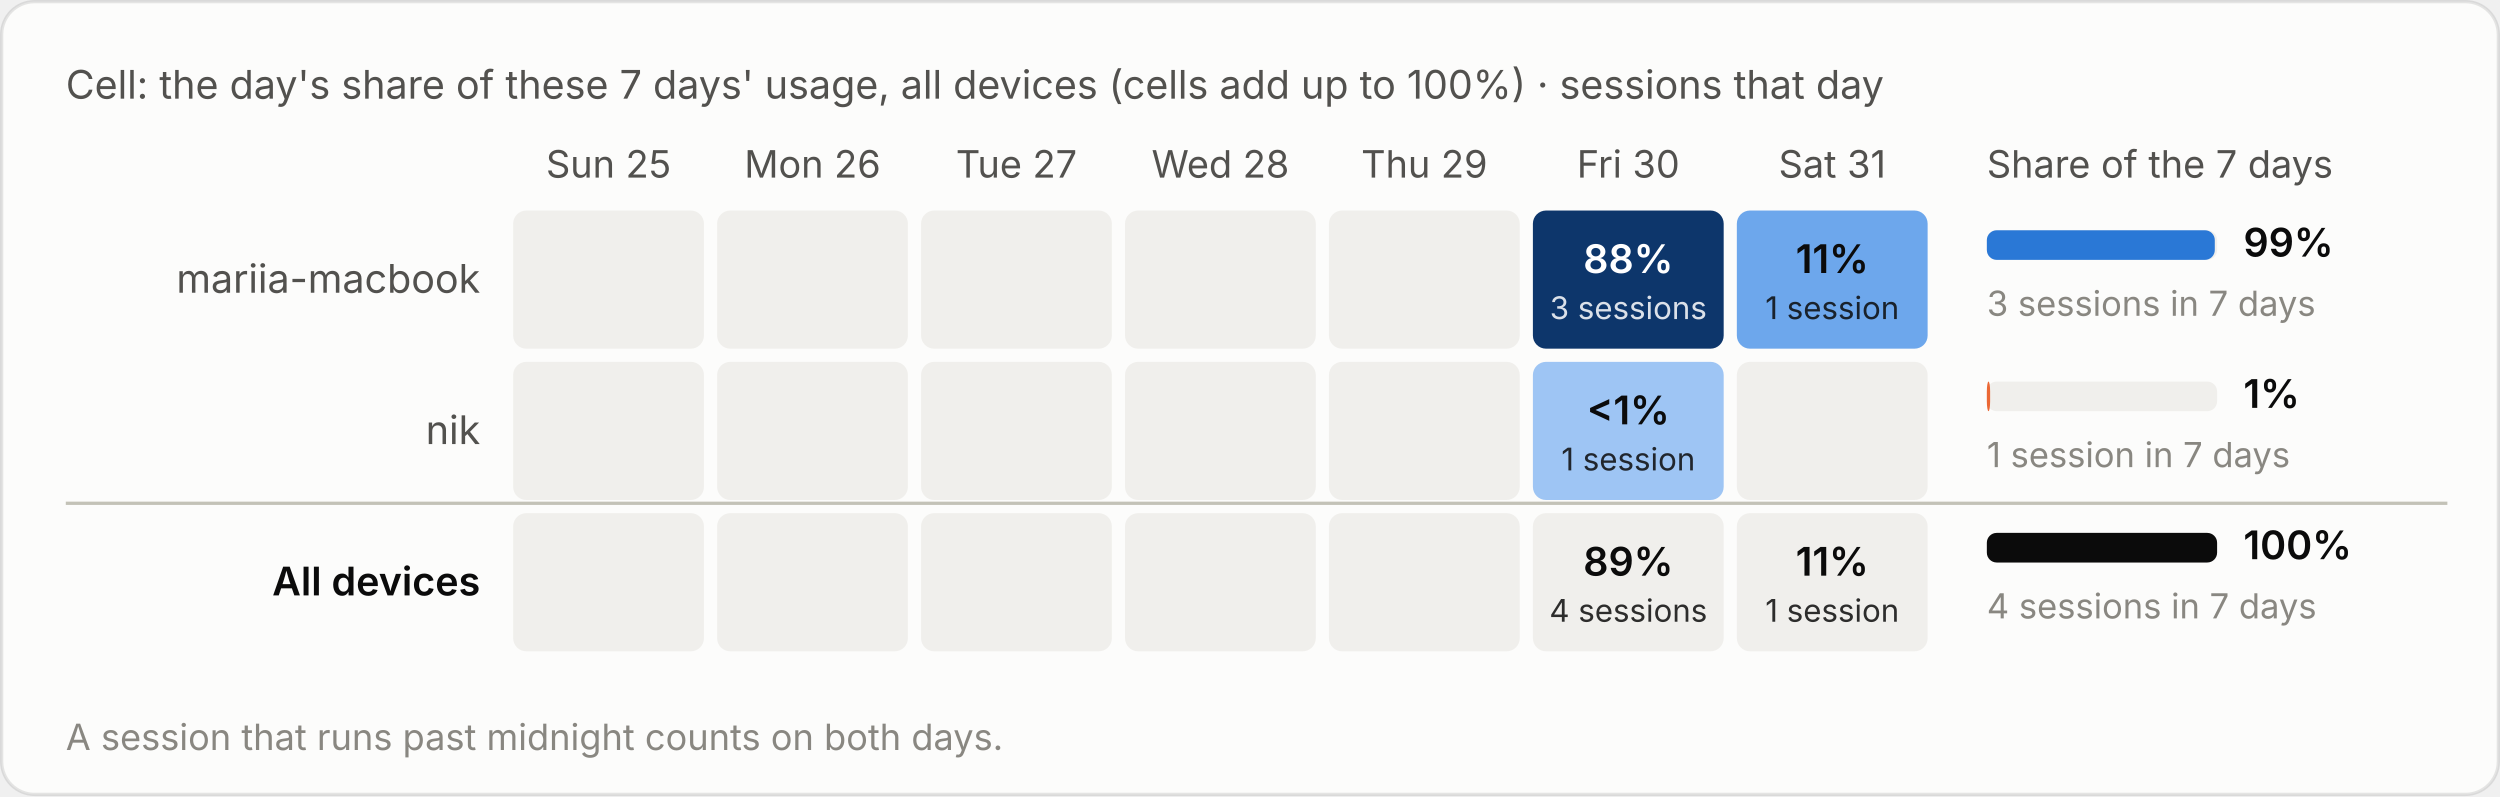
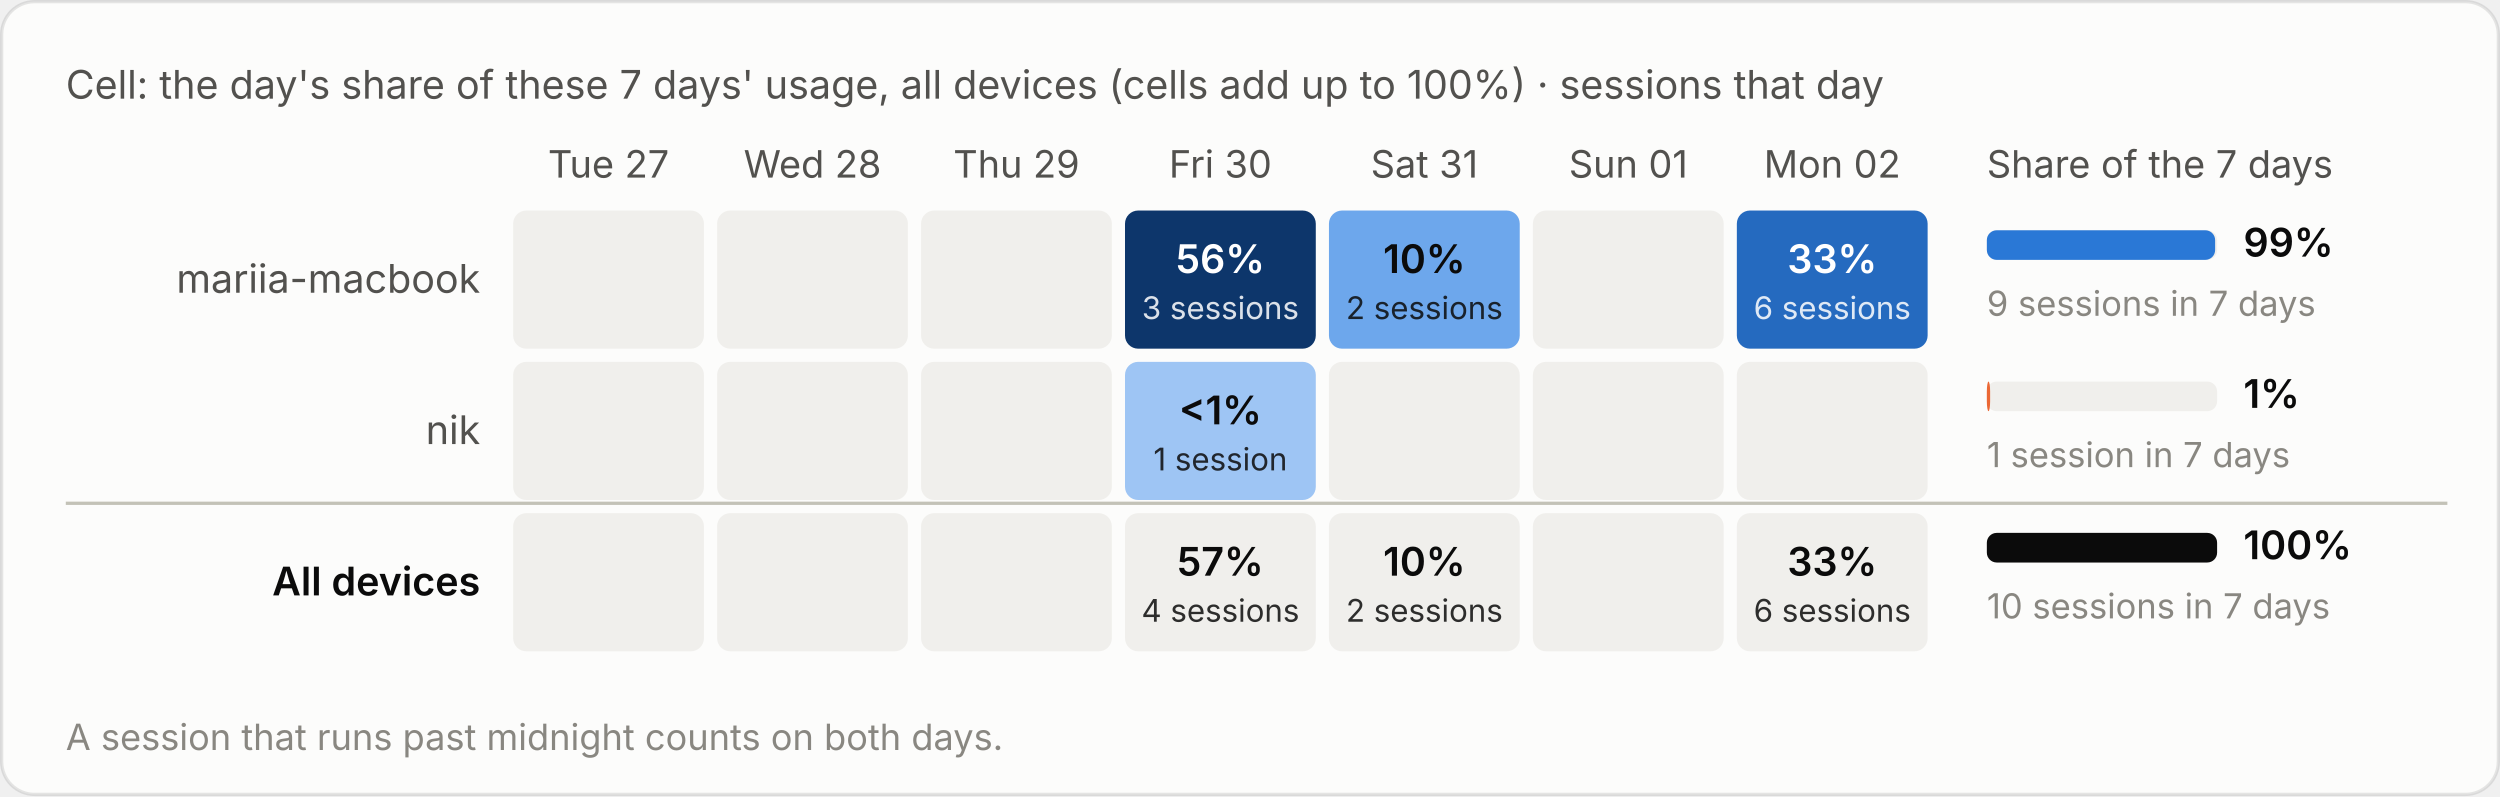
<svg xmlns="http://www.w3.org/2000/svg" viewBox="0 0 760 242" width="760" height="242" role="img" aria-label="Cell: the day's share of these 7 days' usage, all devices (cells add up to 100%) · sessions that day">
  <style>text{font-family:system-ui,-apple-system,"Segoe UI",sans-serif;font-variant-numeric:tabular-nums}.bg{fill:#fcfcfb;stroke:rgba(11,11,11,.10)}.tp{fill:#0b0b0b}.ts{fill:#52514e}.tm{fill:#898781}.grid{stroke:#e1e0d9;stroke-width:1}.base{stroke:#c3c2b7;stroke-width:1}.so{fill:#b5b3ad}.lo{stroke:#b5b3ad}.qe{fill:#f0efec}.ring{stroke:#fcfcfb}.area{fill-opacity:.1}.s0{fill:#2a78d6}.l0{stroke:#2a78d6}.s1{fill:#eb6834}.l1{stroke:#eb6834}.s2{fill:#1baf7a}.l2{stroke:#1baf7a}.s3{fill:#eda100}.l3{stroke:#eda100}.s4{fill:#e87ba4}.l4{stroke:#e87ba4}.s5{fill:#008300}.l5{stroke:#008300}.s6{fill:#4a3aa7}.l6{stroke:#4a3aa7}.s7{fill:#e34948}.l7{stroke:#e34948}.q0{fill:#cde2fb}.q1{fill:#9ec5f4}.q2{fill:#6da7ec}.q3{fill:#3987e5}.q4{fill:#256abf}.q5{fill:#184f95}.q6{fill:#0d366b}.r0{fill:#f8d4d4}.r1{fill:#ec8f8f}.r2{fill:#c42f2f}.a0{fill:#fbe3e3}.a1{fill:#f5b8b8}.a2{fill:#ec8f8f}.a3{fill:#d65252}.a4{fill:#a82525}.tq0{fill:#0b0b0b}.tq1{fill:#0b0b0b}.tq2{fill:#0b0b0b}.tq3{fill:#ffffff}.tq4{fill:#ffffff}.tq5{fill:#ffffff}.tq6{fill:#ffffff}.tr0{fill:#0b0b0b}.tr1{fill:#0b0b0b}.tr2{fill:#ffffff}.ta0{fill:#0b0b0b}.ta1{fill:#0b0b0b}.ta2{fill:#0b0b0b}.ta3{fill:#ffffff}.ta4{fill:#ffffff}.tw{fill:#ffffff}@media (prefers-color-scheme:dark){.bg{fill:#1a1a19;stroke:rgba(255,255,255,.10)}.tp{fill:#fff}.ts{fill:#c3c2b7}.tm{fill:#898781}.grid{stroke:#2c2c2a}.base{stroke:#383835}.so{fill:#5c5b57}.lo{stroke:#5c5b57}.qe{fill:#262624}.ring{stroke:#1a1a19}.s0{fill:#3987e5}.l0{stroke:#3987e5}.s1{fill:#d95926}.l1{stroke:#d95926}.s2{fill:#199e70}.l2{stroke:#199e70}.s3{fill:#c98500}.l3{stroke:#c98500}.s4{fill:#d55181}.l4{stroke:#d55181}.s5{fill:#008300}.l5{stroke:#008300}.s6{fill:#9085e9}.l6{stroke:#9085e9}.s7{fill:#e66767}.l7{stroke:#e66767}.q0{fill:#16263a}.q1{fill:#123a66}.q2{fill:#184f95}.q3{fill:#256abf}.q4{fill:#3987e5}.q5{fill:#6da7ec}.q6{fill:#b7d3f6}.r0{fill:#4a2023}.r1{fill:#8c2c2f}.r2{fill:#e25555}.a0{fill:#3a1a1c}.a1{fill:#5e2427}.a2{fill:#8c2c2f}.a3{fill:#c43c3f}.a4{fill:#f07070}.tq0{fill:#ffffff}.tq1{fill:#ffffff}.tq2{fill:#ffffff}.tq3{fill:#ffffff}.tq4{fill:#ffffff}.tq5{fill:#0b0b0b}.tq6{fill:#0b0b0b}.tr0{fill:#ffffff}.tr1{fill:#ffffff}.tr2{fill:#ffffff}.ta0{fill:#ffffff}.ta1{fill:#ffffff}.ta2{fill:#ffffff}.ta3{fill:#ffffff}.ta4{fill:#0b0b0b}.tw{fill:#ffffff}}</style>
  <rect class="bg" x=".5" y=".5" width="759" height="241" rx="10" />
  <text class="ts" x="20" y="30" font-size="12">Cell: the day's share of these 7 days' usage, all devices (cells add up to 100%) · sessions that day</text>
  <g transform="translate(0,-20)">
-     <text class="ts" x="185.0" y="74" font-size="11.5" text-anchor="middle">Sun 25</text>
-     <text class="ts" x="247.0" y="74" font-size="11.5" text-anchor="middle">Mon 26</text>
-     <text class="ts" x="309.0" y="74" font-size="11.5" text-anchor="middle">Tue 27</text>
-     <text class="ts" x="371.0" y="74" font-size="11.5" text-anchor="middle">Wed 28</text>
-     <text class="ts" x="433.0" y="74" font-size="11.5" text-anchor="middle">Thu 29</text>
-     <text class="ts" x="495.0" y="74" font-size="11.5" text-anchor="middle">Fri 30</text>
-     <text class="ts" x="557.0" y="74" font-size="11.5" text-anchor="middle">Sat 31</text>
+     <text class="ts" x="185.0" y="74" font-size="11.5" text-anchor="middle">Tue 27</text>
+     <text class="ts" x="247.0" y="74" font-size="11.5" text-anchor="middle">Wed 28</text>
+     <text class="ts" x="309.0" y="74" font-size="11.5" text-anchor="middle">Thu 29</text>
+     <text class="ts" x="371.0" y="74" font-size="11.5" text-anchor="middle">Fri 30</text>
+     <text class="ts" x="433.0" y="74" font-size="11.5" text-anchor="middle">Sat 31</text>
+     <text class="ts" x="495.0" y="74" font-size="11.5" text-anchor="middle">Sun 01</text>
+     <text class="ts" x="557.0" y="74" font-size="11.5" text-anchor="middle">Mon 02</text>
    <text class="ts" x="604" y="74" font-size="11.5">Share of the 7 days</text>
    <text class="ts" x="146" y="109.0" font-size="12" text-anchor="end">mariia-macbook</text>
    <rect class="qe" x="156.0" y="84" width="58" height="42" rx="4" />
    <rect class="qe" x="218.0" y="84" width="58" height="42" rx="4" />
    <rect class="qe" x="280.0" y="84" width="58" height="42" rx="4" />
-     <rect class="qe" x="342.0" y="84" width="58" height="42" rx="4" />
-     <rect class="qe" x="404.0" y="84" width="58" height="42" rx="4" />
-     <rect class="q6" x="466.0" y="84" width="58" height="42" rx="4" />
-     <text class="tq6" x="495.0" y="103.0" font-size="12" font-weight="600" text-anchor="middle">88%</text>
-     <text class="tq6" x="495.0" y="117.0" font-size="9.5" text-anchor="middle" opacity=".85">3 sessions</text>
-     <rect class="q2" x="528.0" y="84" width="58" height="42" rx="4" />
-     <text class="tq2" x="557.0" y="103.0" font-size="12" font-weight="600" text-anchor="middle">11%</text>
-     <text class="tq2" x="557.0" y="117.0" font-size="9.5" text-anchor="middle" opacity=".85">1 session</text>
+     <rect class="q6" x="342.0" y="84" width="58" height="42" rx="4" />
+     <text class="tq6" x="371.0" y="103.0" font-size="12" font-weight="600" text-anchor="middle">56%</text>
+     <text class="tq6" x="371.0" y="117.0" font-size="9.5" text-anchor="middle" opacity=".85">3 sessions</text>
+     <rect class="q2" x="404.0" y="84" width="58" height="42" rx="4" />
+     <text class="tq2" x="433.0" y="103.0" font-size="12" font-weight="600" text-anchor="middle">10%</text>
+     <text class="tq2" x="433.0" y="117.0" font-size="9.5" text-anchor="middle" opacity=".85">2 sessions</text>
+     <rect class="qe" x="466.0" y="84" width="58" height="42" rx="4" />
+     <rect class="q4" x="528.0" y="84" width="58" height="42" rx="4" />
+     <text class="tq4" x="557.0" y="103.0" font-size="12" font-weight="600" text-anchor="middle">33%</text>
+     <text class="tq4" x="557.0" y="117.0" font-size="9.5" text-anchor="middle" opacity=".85">6 sessions</text>
    <rect class="qe" x="604" y="90.0" width="70" height="9" rx="3" />
-     <rect class="s0" x="604" y="90.0" width="69.3" height="9" rx="3" />
+     <rect class="s0" x="604" y="90.0" width="69.4" height="9" rx="3" />
    <text class="tp" x="682" y="98.0" font-size="12" font-weight="600">99%</text>
-     <text class="tm" x="604" y="116.0" font-size="10.5">3 sessions in 7 days</text>
+     <text class="tm" x="604" y="116.0" font-size="10.5">9 sessions in 7 days</text>
    <text class="ts" x="146" y="155.0" font-size="12" text-anchor="end">nik</text>
    <rect class="qe" x="156.0" y="130" width="58" height="42" rx="4" />
    <rect class="qe" x="218.0" y="130" width="58" height="42" rx="4" />
    <rect class="qe" x="280.0" y="130" width="58" height="42" rx="4" />
-     <rect class="qe" x="342.0" y="130" width="58" height="42" rx="4" />
+     <rect class="q1" x="342.0" y="130" width="58" height="42" rx="4" />
+     <text class="tq1" x="371.0" y="149.0" font-size="12" font-weight="600" text-anchor="middle">&lt;1%</text>
+     <text class="tq1" x="371.0" y="163.0" font-size="9.5" text-anchor="middle" opacity=".85">1 session</text>
    <rect class="qe" x="404.0" y="130" width="58" height="42" rx="4" />
-     <rect class="q1" x="466.0" y="130" width="58" height="42" rx="4" />
-     <text class="tq1" x="495.0" y="149.0" font-size="12" font-weight="600" text-anchor="middle">&lt;1%</text>
-     <text class="tq1" x="495.0" y="163.0" font-size="9.5" text-anchor="middle" opacity=".85">1 session</text>
+     <rect class="qe" x="466.0" y="130" width="58" height="42" rx="4" />
    <rect class="qe" x="528.0" y="130" width="58" height="42" rx="4" />
    <rect class="qe" x="604" y="136.0" width="70" height="9" rx="3" />
    <rect class="s1" x="604" y="136.0" width="1.0" height="9" rx="3" />
    <text class="tp" x="682" y="144.0" font-size="12" font-weight="600">1%</text>
    <text class="tm" x="604" y="162.0" font-size="10.5">1 session in 7 days</text>
    <line class="base" x1="20" x2="744" y1="173" y2="173" />
    <text class="tp" x="146" y="201.0" font-size="12" text-anchor="end" font-weight="600">All devices</text>
    <rect class="qe" x="156.0" y="176" width="58" height="42" rx="4" />
    <rect class="qe" x="218.0" y="176" width="58" height="42" rx="4" />
    <rect class="qe" x="280.0" y="176" width="58" height="42" rx="4" />
    <rect class="qe" x="342.0" y="176" width="58" height="42" rx="4" />
+     <text class="tp" x="371.0" y="195.0" font-size="12" font-weight="600" text-anchor="middle">57%</text>
+     <text class="tp" x="371.0" y="209.0" font-size="9.5" text-anchor="middle" opacity=".85">4 sessions</text>
    <rect class="qe" x="404.0" y="176" width="58" height="42" rx="4" />
+     <text class="tp" x="433.0" y="195.0" font-size="12" font-weight="600" text-anchor="middle">10%</text>
+     <text class="tp" x="433.0" y="209.0" font-size="9.5" text-anchor="middle" opacity=".85">2 sessions</text>
    <rect class="qe" x="466.0" y="176" width="58" height="42" rx="4" />
-     <text class="tp" x="495.0" y="195.0" font-size="12" font-weight="600" text-anchor="middle">89%</text>
-     <text class="tp" x="495.0" y="209.0" font-size="9.5" text-anchor="middle" opacity=".85">4 sessions</text>
    <rect class="qe" x="528.0" y="176" width="58" height="42" rx="4" />
-     <text class="tp" x="557.0" y="195.0" font-size="12" font-weight="600" text-anchor="middle">11%</text>
-     <text class="tp" x="557.0" y="209.0" font-size="9.5" text-anchor="middle" opacity=".85">1 session</text>
+     <text class="tp" x="557.0" y="195.0" font-size="12" font-weight="600" text-anchor="middle">33%</text>
+     <text class="tp" x="557.0" y="209.0" font-size="9.5" text-anchor="middle" opacity=".85">6 sessions</text>
    <rect class="qe" x="604" y="182.0" width="70" height="9" rx="3" />
    <rect class="tp" x="604" y="182.0" width="70.0" height="9" rx="3" />
    <text class="tp" x="682" y="190.0" font-size="12" font-weight="600">100%</text>
-     <text class="tm" x="604" y="208.0" font-size="10.5">4 sessions in 7 days</text>
+     <text class="tm" x="604" y="208.0" font-size="10.5">10 sessions in 7 days</text>
    <text class="tm" x="20" y="248" font-size="11">A session that runs past midnight counts on both days.</text>
  </g>
</svg>
